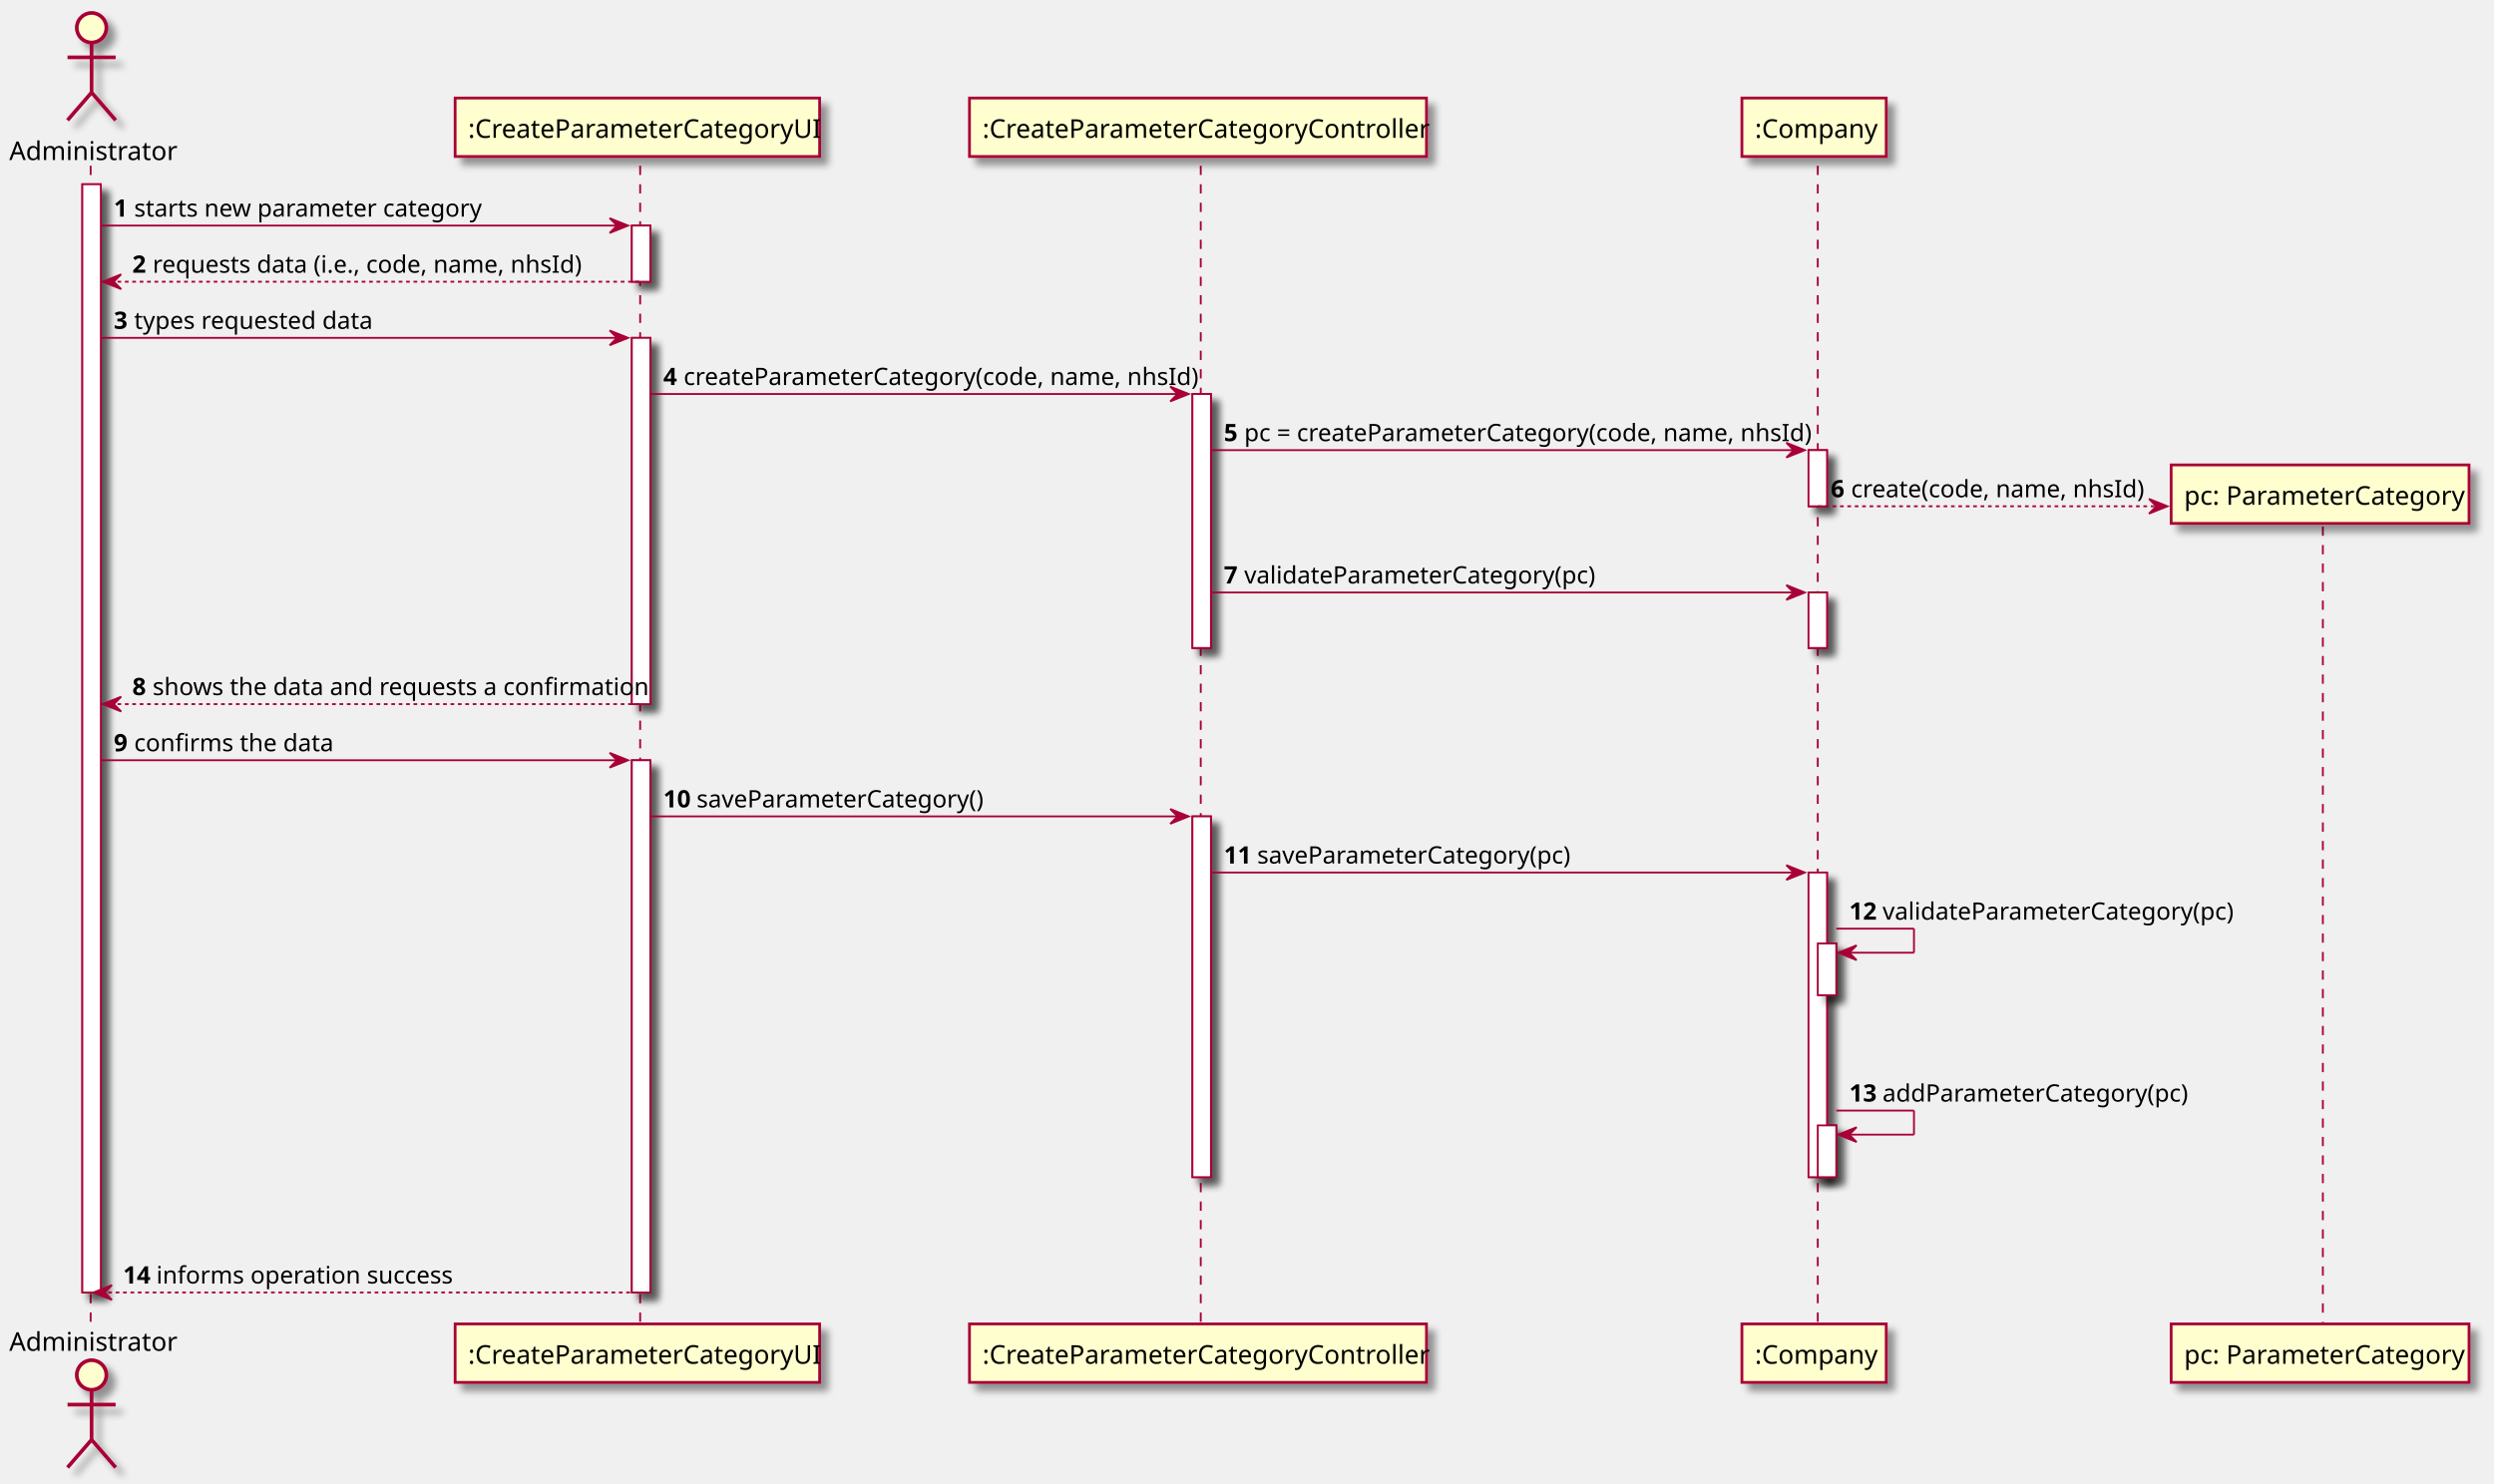
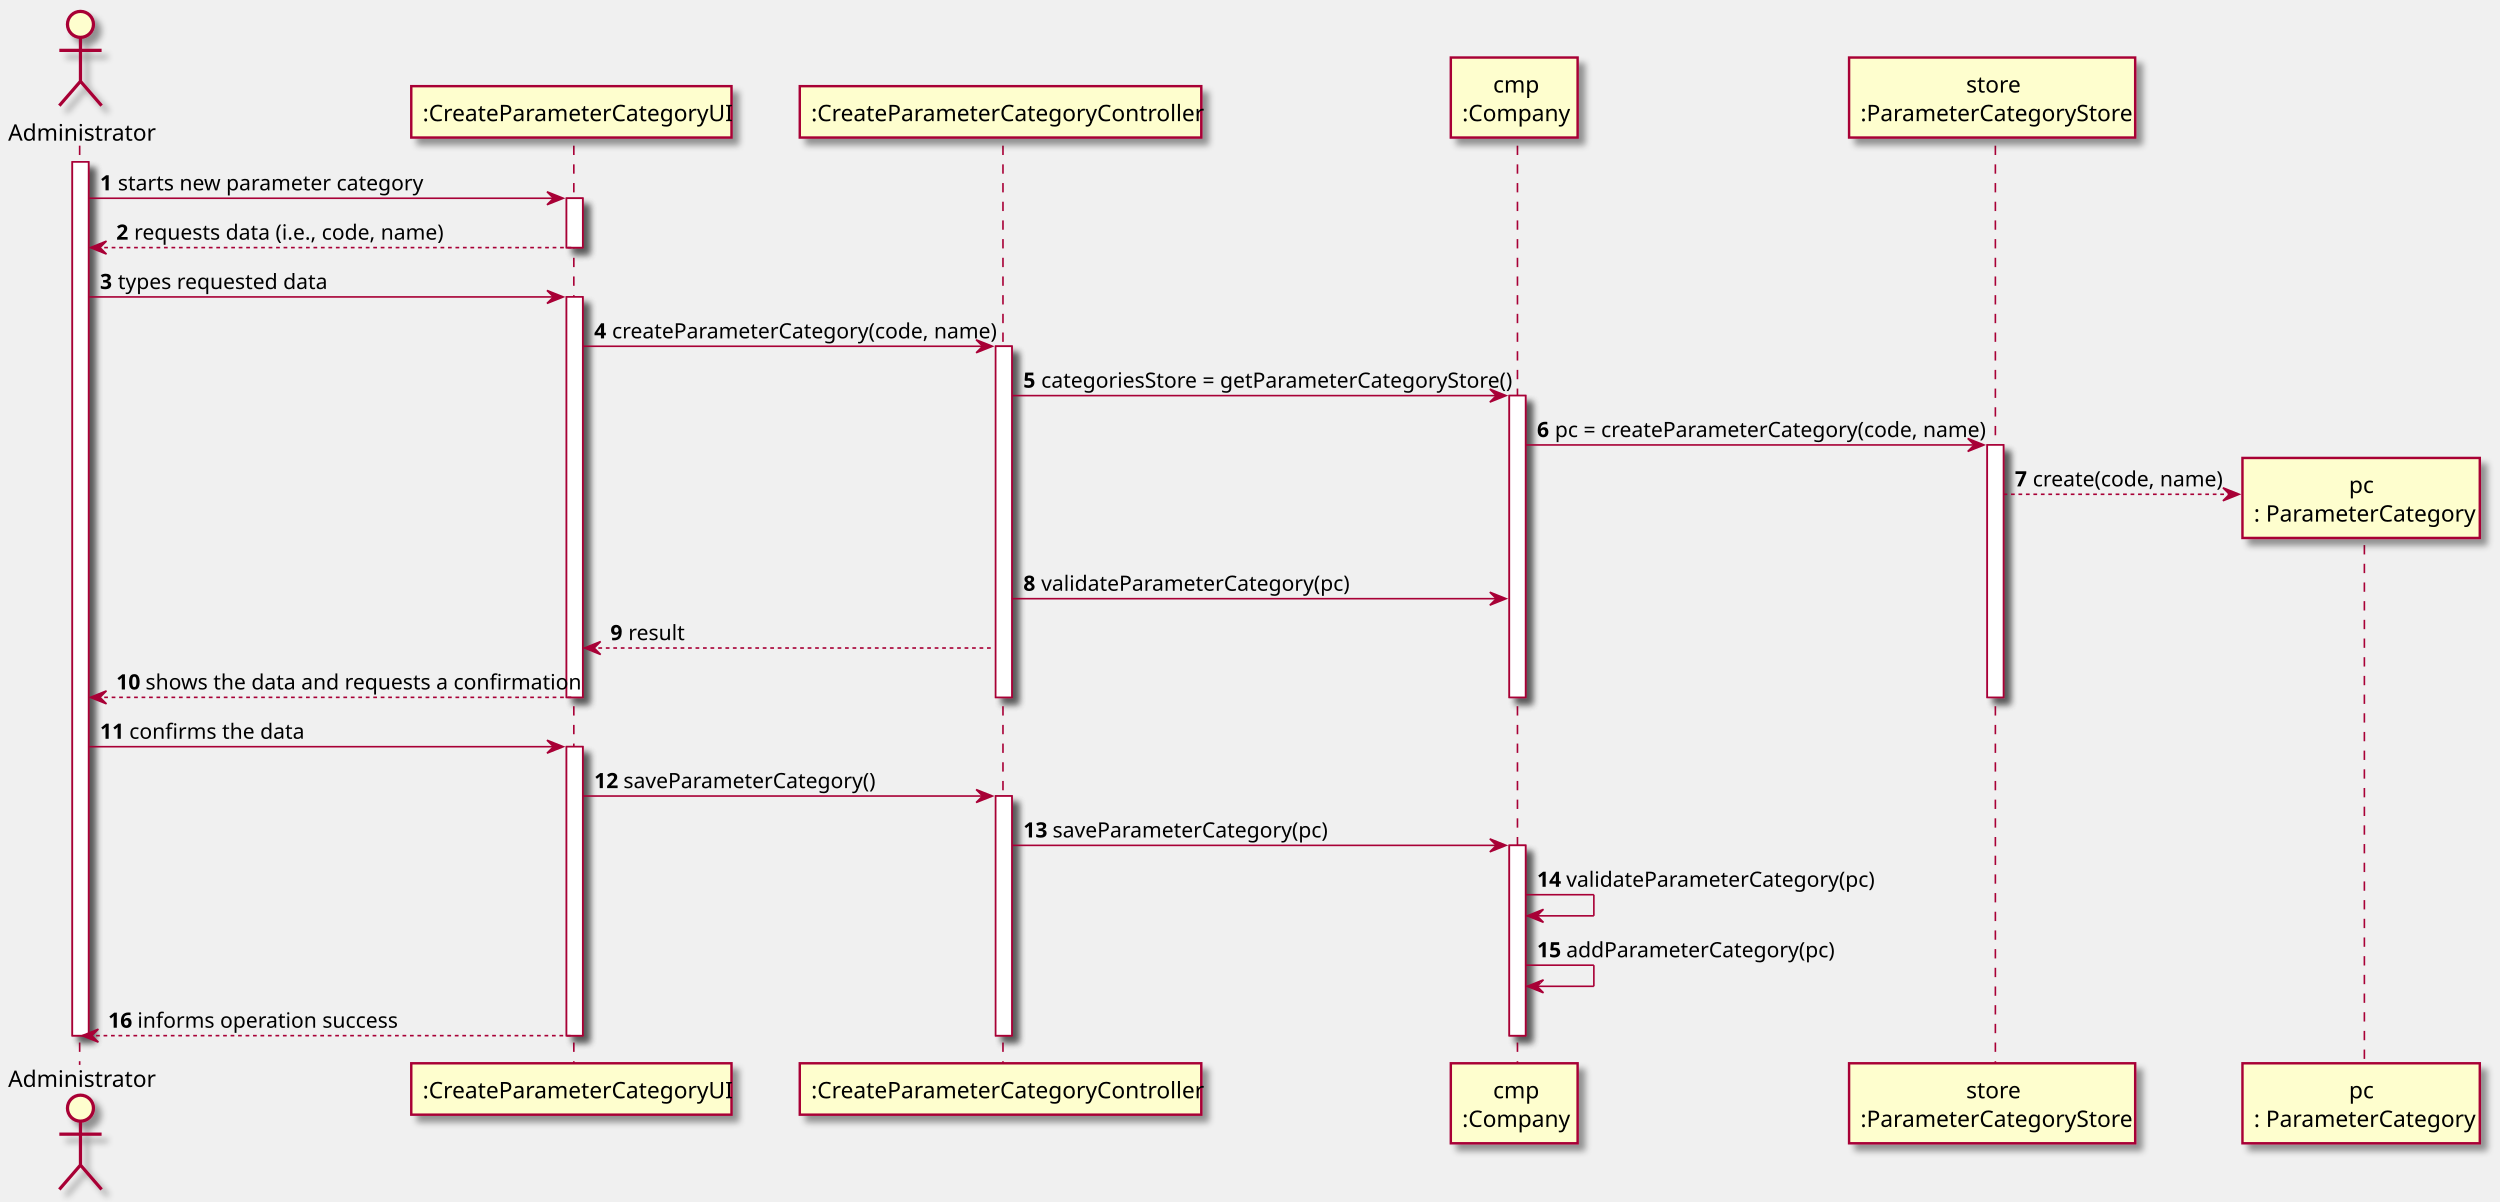
- <svg xmlns="http://www.w3.org/2000/svg" contentScriptType="application/ecmascript" contentStyleType="text/css" height="802px" preserveAspectRatio="none" style="width:1348px;height:802px;" version="1.1" viewBox="0 0 1348 802" width="1348px" zoomAndPan="magnify">
+ <svg xmlns="http://www.w3.org/2000/svg" contentScriptType="application/ecmascript" contentStyleType="text/css" height="643.8px" preserveAspectRatio="none" style="width:1338px;height:643px;" version="1.1" viewBox="0 0 1338 643" width="1338.93px" zoomAndPan="magnify">
  <defs>
-     <filter height="300%" id="f46elcngdau01" width="300%" x="-1" y="-1">
-       <feGaussianBlur result="blurOut" stdDeviation="2.0" />
+     <filter height="300%" id="fpgb0h397v4sw" width="300%" x="-1" y="-1">
+       <feGaussianBlur result="blurOut" stdDeviation="1.74" />
      <feColorMatrix in="blurOut" result="blurOut2" type="matrix" values="0 0 0 0 0 0 0 0 0 0 0 0 0 0 0 0 0 0 .4 0" />
-       <feOffset dx="4.0" dy="4.0" in="blurOut2" result="blurOut3" />
+       <feOffset dx="3.48" dy="3.48" in="blurOut2" result="blurOut3" />
      <feBlend in="SourceGraphic" in2="blurOut3" mode="normal" />
    </filter>
  </defs>
  <g>
-     <rect fill="#FFFFFF" filter="url(#f46elcngdau01)" height="599.18" style="stroke:#A80036;stroke-width:1.0;" width="10" x="44.5" y="99.609" />
-     <rect fill="#FFFFFF" filter="url(#f46elcngdau01)" height="30.352" style="stroke:#A80036;stroke-width:1.0;" width="10" x="341.5" y="121.961" />
-     <rect fill="#FFFFFF" filter="url(#f46elcngdau01)" height="198.016" style="stroke:#A80036;stroke-width:1.0;" width="10" x="341.5" y="182.664" />
-     <rect fill="#FFFFFF" filter="url(#f46elcngdau01)" height="287.758" style="stroke:#A80036;stroke-width:1.0;" width="10" x="341.5" y="411.031" />
-     <rect fill="#FFFFFF" filter="url(#f46elcngdau01)" height="137.312" style="stroke:#A80036;stroke-width:1.0;" width="10" x="644.5" y="213.016" />
-     <rect fill="#FFFFFF" filter="url(#f46elcngdau01)" height="195.055" style="stroke:#A80036;stroke-width:1.0;" width="10" x="644.5" y="441.383" />
-     <rect fill="#FFFFFF" filter="url(#f46elcngdau01)" height="30.352" style="stroke:#A80036;stroke-width:1.0;" width="10" x="977.5" y="243.367" />
-     <rect fill="#FFFFFF" filter="url(#f46elcngdau01)" height="30" style="stroke:#A80036;stroke-width:1.0;" width="10" x="977.5" y="320.328" />
-     <rect fill="#FFFFFF" filter="url(#f46elcngdau01)" height="164.703" style="stroke:#A80036;stroke-width:1.0;" width="10" x="977.5" y="471.734" />
-     <rect fill="#FFFFFF" filter="url(#f46elcngdau01)" height="28" style="stroke:#A80036;stroke-width:1.0;" width="10" x="982.5" y="510.086" />
-     <rect fill="#FFFFFF" filter="url(#f46elcngdau01)" height="28" style="stroke:#A80036;stroke-width:1.0;" width="10" x="982.5" y="608.438" />
-     <line style="stroke:#A80036;stroke-width:1.0;stroke-dasharray:5.0,5.0;" x1="49" x2="49" y1="89.609" y2="716.789" />
-     <line style="stroke:#A80036;stroke-width:1.0;stroke-dasharray:5.0,5.0;" x1="346" x2="346" y1="89.609" y2="716.789" />
-     <line style="stroke:#A80036;stroke-width:1.0;stroke-dasharray:5.0,5.0;" x1="649" x2="649" y1="89.609" y2="716.789" />
-     <line style="stroke:#A80036;stroke-width:1.0;stroke-dasharray:5.0,5.0;" x1="982.5" x2="982.5" y1="89.609" y2="716.789" />
-     <line style="stroke:#A80036;stroke-width:1.0;stroke-dasharray:5.0,5.0;" x1="1255.5" x2="1255.5" y1="284.672" y2="716.789" />
-     <text fill="#000000" font-family="sans-serif" font-size="14" lengthAdjust="spacing" textLength="83" x="5" y="86.533">Administrator</text>
-     <ellipse cx="49.5" cy="15" fill="#FEFECE" filter="url(#f46elcngdau01)" rx="8" ry="8" style="stroke:#A80036;stroke-width:2.0;" />
-     <path d="M49.5,23 L49.5,50 M36.5,31 L62.5,31 M49.5,50 L36.5,65 M49.5,50 L62.5,65 " fill="none" filter="url(#f46elcngdau01)" style="stroke:#A80036;stroke-width:2.0;" />
-     <text fill="#000000" font-family="sans-serif" font-size="14" lengthAdjust="spacing" textLength="83" x="5" y="730.322">Administrator</text>
-     <ellipse cx="49.5" cy="743.398" fill="#FEFECE" filter="url(#f46elcngdau01)" rx="8" ry="8" style="stroke:#A80036;stroke-width:2.0;" />
-     <path d="M49.5,751.398 L49.5,778.398 M36.5,759.398 L62.5,759.398 M49.5,778.398 L36.5,793.398 M49.5,778.398 L62.5,793.398 " fill="none" filter="url(#f46elcngdau01)" style="stroke:#A80036;stroke-width:2.0;" />
-     <rect fill="#FEFECE" filter="url(#f46elcngdau01)" height="31.609" style="stroke:#A80036;stroke-width:1.5;" width="197" x="246" y="53" />
-     <text fill="#000000" font-family="sans-serif" font-size="14" lengthAdjust="spacing" textLength="183" x="253" y="74.533">:CreateParameterCategoryUI</text>
-     <rect fill="#FEFECE" filter="url(#f46elcngdau01)" height="31.609" style="stroke:#A80036;stroke-width:1.5;" width="197" x="246" y="715.789" />
-     <text fill="#000000" font-family="sans-serif" font-size="14" lengthAdjust="spacing" textLength="183" x="253" y="737.322">:CreateParameterCategoryUI</text>
-     <rect fill="#FEFECE" filter="url(#f46elcngdau01)" height="31.609" style="stroke:#A80036;stroke-width:1.5;" width="247" x="524" y="53" />
-     <text fill="#000000" font-family="sans-serif" font-size="14" lengthAdjust="spacing" textLength="233" x="531" y="74.533">:CreateParameterCategoryController</text>
-     <rect fill="#FEFECE" filter="url(#f46elcngdau01)" height="31.609" style="stroke:#A80036;stroke-width:1.5;" width="247" x="524" y="715.789" />
-     <text fill="#000000" font-family="sans-serif" font-size="14" lengthAdjust="spacing" textLength="233" x="531" y="737.322">:CreateParameterCategoryController</text>
-     <rect fill="#FEFECE" filter="url(#f46elcngdau01)" height="31.609" style="stroke:#A80036;stroke-width:1.5;" width="78" x="941.5" y="53" />
-     <text fill="#000000" font-family="sans-serif" font-size="14" lengthAdjust="spacing" textLength="64" x="948.5" y="74.533">:Company</text>
-     <rect fill="#FEFECE" filter="url(#f46elcngdau01)" height="31.609" style="stroke:#A80036;stroke-width:1.5;" width="78" x="941.5" y="715.789" />
-     <text fill="#000000" font-family="sans-serif" font-size="14" lengthAdjust="spacing" textLength="64" x="948.5" y="737.322">:Company</text>
-     <rect fill="#FEFECE" filter="url(#f46elcngdau01)" height="31.609" style="stroke:#A80036;stroke-width:1.5;" width="161" x="1173.5" y="715.789" />
-     <text fill="#000000" font-family="sans-serif" font-size="14" lengthAdjust="spacing" textLength="147" x="1180.5" y="737.322">pc: ParameterCategory</text>
-     <rect fill="#FFFFFF" filter="url(#f46elcngdau01)" height="599.18" style="stroke:#A80036;stroke-width:1.0;" width="10" x="44.5" y="99.609" />
-     <rect fill="#FFFFFF" filter="url(#f46elcngdau01)" height="30.352" style="stroke:#A80036;stroke-width:1.0;" width="10" x="341.5" y="121.961" />
-     <rect fill="#FFFFFF" filter="url(#f46elcngdau01)" height="198.016" style="stroke:#A80036;stroke-width:1.0;" width="10" x="341.5" y="182.664" />
-     <rect fill="#FFFFFF" filter="url(#f46elcngdau01)" height="287.758" style="stroke:#A80036;stroke-width:1.0;" width="10" x="341.5" y="411.031" />
-     <rect fill="#FFFFFF" filter="url(#f46elcngdau01)" height="137.312" style="stroke:#A80036;stroke-width:1.0;" width="10" x="644.5" y="213.016" />
-     <rect fill="#FFFFFF" filter="url(#f46elcngdau01)" height="195.055" style="stroke:#A80036;stroke-width:1.0;" width="10" x="644.5" y="441.383" />
-     <rect fill="#FFFFFF" filter="url(#f46elcngdau01)" height="30.352" style="stroke:#A80036;stroke-width:1.0;" width="10" x="977.5" y="243.367" />
-     <rect fill="#FFFFFF" filter="url(#f46elcngdau01)" height="30" style="stroke:#A80036;stroke-width:1.0;" width="10" x="977.5" y="320.328" />
-     <rect fill="#FFFFFF" filter="url(#f46elcngdau01)" height="164.703" style="stroke:#A80036;stroke-width:1.0;" width="10" x="977.5" y="471.734" />
-     <rect fill="#FFFFFF" filter="url(#f46elcngdau01)" height="28" style="stroke:#A80036;stroke-width:1.0;" width="10" x="982.5" y="510.086" />
-     <rect fill="#FFFFFF" filter="url(#f46elcngdau01)" height="28" style="stroke:#A80036;stroke-width:1.0;" width="10" x="982.5" y="608.438" />
-     <polygon fill="#A80036" points="329.5,117.961,339.5,121.961,329.5,125.961,333.5,121.961" style="stroke:#A80036;stroke-width:1.0;" />
-     <line style="stroke:#A80036;stroke-width:1.0;" x1="54.5" x2="335.5" y1="121.961" y2="121.961" />
-     <text fill="#000000" font-family="sans-serif" font-size="13" font-weight="bold" lengthAdjust="spacing" textLength="7" x="61.5" y="117.105">1</text>
-     <text fill="#000000" font-family="sans-serif" font-size="13" lengthAdjust="spacing" textLength="176" x="72.5" y="117.105">starts new parameter category</text>
-     <polygon fill="#A80036" points="65.5,148.312,55.5,152.312,65.5,156.312,61.5,152.312" style="stroke:#A80036;stroke-width:1.0;" />
-     <line style="stroke:#A80036;stroke-width:1.0;stroke-dasharray:2.0,2.0;" x1="59.5" x2="345.5" y1="152.312" y2="152.312" />
-     <text fill="#000000" font-family="sans-serif" font-size="13" font-weight="bold" lengthAdjust="spacing" textLength="7" x="71.5" y="147.456">2</text>
-     <text fill="#000000" font-family="sans-serif" font-size="13" lengthAdjust="spacing" textLength="224" x="82.5" y="147.456">requests data (i.e., code, name, nhsId)</text>
-     <polygon fill="#A80036" points="329.5,178.664,339.5,182.664,329.5,186.664,333.5,182.664" style="stroke:#A80036;stroke-width:1.0;" />
-     <line style="stroke:#A80036;stroke-width:1.0;" x1="54.5" x2="335.5" y1="182.664" y2="182.664" />
-     <text fill="#000000" font-family="sans-serif" font-size="13" font-weight="bold" lengthAdjust="spacing" textLength="7" x="61.5" y="177.808">3</text>
-     <text fill="#000000" font-family="sans-serif" font-size="13" lengthAdjust="spacing" textLength="122" x="72.5" y="177.808">types requested data</text>
-     <polygon fill="#A80036" points="632.5,209.016,642.5,213.016,632.5,217.016,636.5,213.016" style="stroke:#A80036;stroke-width:1.0;" />
-     <line style="stroke:#A80036;stroke-width:1.0;" x1="351.5" x2="638.5" y1="213.016" y2="213.016" />
-     <text fill="#000000" font-family="sans-serif" font-size="13" font-weight="bold" lengthAdjust="spacing" textLength="7" x="358.5" y="208.159">4</text>
-     <text fill="#000000" font-family="sans-serif" font-size="13" lengthAdjust="spacing" textLength="263" x="369.5" y="208.159">createParameterCategory(code, name, nhsId)</text>
-     <polygon fill="#A80036" points="965.5,239.367,975.5,243.367,965.5,247.367,969.5,243.367" style="stroke:#A80036;stroke-width:1.0;" />
-     <line style="stroke:#A80036;stroke-width:1.0;" x1="654.5" x2="971.5" y1="243.367" y2="243.367" />
-     <text fill="#000000" font-family="sans-serif" font-size="13" font-weight="bold" lengthAdjust="spacing" textLength="7" x="661.5" y="238.511">5</text>
-     <text fill="#000000" font-family="sans-serif" font-size="13" lengthAdjust="spacing" textLength="293" x="672.5" y="238.511">pc = createParameterCategory(code, name, nhsId)</text>
-     <polygon fill="#A80036" points="1161.5,269.719,1171.5,273.719,1161.5,277.719,1165.5,273.719" style="stroke:#A80036;stroke-width:1.0;" />
-     <line style="stroke:#A80036;stroke-width:1.0;stroke-dasharray:2.0,2.0;" x1="982.5" x2="1167.5" y1="273.719" y2="273.719" />
-     <text fill="#000000" font-family="sans-serif" font-size="13" font-weight="bold" lengthAdjust="spacing" textLength="7" x="989.5" y="268.862">6</text>
-     <text fill="#000000" font-family="sans-serif" font-size="13" lengthAdjust="spacing" textLength="151" x="1000.5" y="268.862">create(code, name, nhsId)</text>
-     <rect fill="#FEFECE" filter="url(#f46elcngdau01)" height="31.609" style="stroke:#A80036;stroke-width:1.5;" width="161" x="1173.5" y="251.367" />
-     <text fill="#000000" font-family="sans-serif" font-size="14" lengthAdjust="spacing" textLength="147" x="1180.5" y="272.9">pc: ParameterCategory</text>
-     <polygon fill="#A80036" points="965.5,316.328,975.5,320.328,965.5,324.328,969.5,320.328" style="stroke:#A80036;stroke-width:1.0;" />
-     <line style="stroke:#A80036;stroke-width:1.0;" x1="654.5" x2="971.5" y1="320.328" y2="320.328" />
-     <text fill="#000000" font-family="sans-serif" font-size="13" font-weight="bold" lengthAdjust="spacing" textLength="7" x="661.5" y="315.472">7</text>
-     <text fill="#000000" font-family="sans-serif" font-size="13" lengthAdjust="spacing" textLength="177" x="672.5" y="315.472">validateParameterCategory(pc)</text>
-     <polygon fill="#A80036" points="65.5,376.68,55.5,380.68,65.5,384.68,61.5,380.68" style="stroke:#A80036;stroke-width:1.0;" />
-     <line style="stroke:#A80036;stroke-width:1.0;stroke-dasharray:2.0,2.0;" x1="59.5" x2="345.5" y1="380.68" y2="380.68" />
-     <text fill="#000000" font-family="sans-serif" font-size="13" font-weight="bold" lengthAdjust="spacing" textLength="7" x="71.5" y="375.823">8</text>
-     <text fill="#000000" font-family="sans-serif" font-size="13" lengthAdjust="spacing" textLength="252" x="82.5" y="375.823">shows the data and requests a confirmation</text>
-     <polygon fill="#A80036" points="329.5,407.031,339.5,411.031,329.5,415.031,333.5,411.031" style="stroke:#A80036;stroke-width:1.0;" />
-     <line style="stroke:#A80036;stroke-width:1.0;" x1="54.5" x2="335.5" y1="411.031" y2="411.031" />
-     <text fill="#000000" font-family="sans-serif" font-size="13" font-weight="bold" lengthAdjust="spacing" textLength="7" x="61.5" y="406.175">9</text>
-     <text fill="#000000" font-family="sans-serif" font-size="13" lengthAdjust="spacing" textLength="100" x="72.5" y="406.175">confirms the data</text>
-     <polygon fill="#A80036" points="632.5,437.383,642.5,441.383,632.5,445.383,636.5,441.383" style="stroke:#A80036;stroke-width:1.0;" />
-     <line style="stroke:#A80036;stroke-width:1.0;" x1="351.5" x2="638.5" y1="441.383" y2="441.383" />
-     <text fill="#000000" font-family="sans-serif" font-size="13" font-weight="bold" lengthAdjust="spacing" textLength="14" x="358.5" y="436.526">10</text>
-     <text fill="#000000" font-family="sans-serif" font-size="13" lengthAdjust="spacing" textLength="146" x="376.5" y="436.526">saveParameterCategory()</text>
-     <polygon fill="#A80036" points="965.5,467.734,975.5,471.734,965.5,475.734,969.5,471.734" style="stroke:#A80036;stroke-width:1.0;" />
-     <line style="stroke:#A80036;stroke-width:1.0;" x1="654.5" x2="971.5" y1="471.734" y2="471.734" />
-     <text fill="#000000" font-family="sans-serif" font-size="13" font-weight="bold" lengthAdjust="spacing" textLength="14" x="661.5" y="466.878">11</text>
-     <text fill="#000000" font-family="sans-serif" font-size="13" lengthAdjust="spacing" textLength="160" x="679.5" y="466.878">saveParameterCategory(pc)</text>
-     <line style="stroke:#A80036;stroke-width:1.0;" x1="992.5" x2="1034.5" y1="502.086" y2="502.086" />
-     <line style="stroke:#A80036;stroke-width:1.0;" x1="1034.5" x2="1034.5" y1="502.086" y2="515.086" />
-     <line style="stroke:#A80036;stroke-width:1.0;" x1="993.5" x2="1034.5" y1="515.086" y2="515.086" />
-     <polygon fill="#A80036" points="1003.5,511.086,993.5,515.086,1003.5,519.086,999.5,515.086" style="stroke:#A80036;stroke-width:1.0;" />
-     <text fill="#000000" font-family="sans-serif" font-size="13" font-weight="bold" lengthAdjust="spacing" textLength="14" x="999.5" y="497.229">12</text>
-     <text fill="#000000" font-family="sans-serif" font-size="13" lengthAdjust="spacing" textLength="177" x="1017.5" y="497.229">validateParameterCategory(pc)</text>
-     <line style="stroke:#A80036;stroke-width:1.0;" x1="992.5" x2="1034.5" y1="600.438" y2="600.438" />
-     <line style="stroke:#A80036;stroke-width:1.0;" x1="1034.5" x2="1034.5" y1="600.438" y2="613.438" />
-     <line style="stroke:#A80036;stroke-width:1.0;" x1="993.5" x2="1034.5" y1="613.438" y2="613.438" />
-     <polygon fill="#A80036" points="1003.5,609.438,993.5,613.438,1003.5,617.438,999.5,613.438" style="stroke:#A80036;stroke-width:1.0;" />
-     <text fill="#000000" font-family="sans-serif" font-size="13" font-weight="bold" lengthAdjust="spacing" textLength="14" x="999.5" y="595.581">13</text>
-     <text fill="#000000" font-family="sans-serif" font-size="13" lengthAdjust="spacing" textLength="155" x="1017.5" y="595.581">addParameterCategory(pc)</text>
-     <polygon fill="#A80036" points="60.5,694.789,50.5,698.789,60.5,702.789,56.5,698.789" style="stroke:#A80036;stroke-width:1.0;" />
-     <line style="stroke:#A80036;stroke-width:1.0;stroke-dasharray:2.0,2.0;" x1="54.5" x2="345.5" y1="698.789" y2="698.789" />
-     <text fill="#000000" font-family="sans-serif" font-size="13" font-weight="bold" lengthAdjust="spacing" textLength="14" x="66.5" y="693.933">14</text>
-     <text fill="#000000" font-family="sans-serif" font-size="13" lengthAdjust="spacing" textLength="152" x="84.5" y="693.933">informs operation success</text>
+     <rect fill="#FFFFFF" filter="url(#fpgb0h397v4sw)" height="467.618" style="stroke:#A80036;stroke-width:0.87;" width="8.7" x="38.715" y="86.66" />
+     <rect fill="#FFFFFF" filter="url(#fpgb0h397v4sw)" height="26.406" style="stroke:#A80036;stroke-width:0.87;" width="8.7" x="303.195" y="106.106" />
+     <rect fill="#FFFFFF" filter="url(#fpgb0h397v4sw)" height="214.305" style="stroke:#A80036;stroke-width:0.87;" width="8.7" x="303.195" y="158.918" />
+     <rect fill="#FFFFFF" filter="url(#fpgb0h397v4sw)" height="154.649" style="stroke:#A80036;stroke-width:0.87;" width="8.7" x="303.195" y="399.629" />
+     <rect fill="#FFFFFF" filter="url(#fpgb0h397v4sw)" height="187.9" style="stroke:#A80036;stroke-width:0.87;" width="8.7" x="532.875" y="185.324" />
+     <rect fill="#FFFFFF" filter="url(#fpgb0h397v4sw)" height="128.243" style="stroke:#A80036;stroke-width:0.87;" width="8.7" x="532.875" y="426.035" />
+     <rect fill="#FFFFFF" filter="url(#fpgb0h397v4sw)" height="161.494" style="stroke:#A80036;stroke-width:0.87;" width="8.7" x="807.795" y="211.73" />
+     <rect fill="#FFFFFF" filter="url(#fpgb0h397v4sw)" height="101.838" style="stroke:#A80036;stroke-width:0.87;" width="8.7" x="807.795" y="452.441" />
+     <rect fill="#FFFFFF" filter="url(#fpgb0h397v4sw)" height="135.088" style="stroke:#A80036;stroke-width:0.87;" width="8.7" x="1063.575" y="238.135" />
+     <line style="stroke:#A80036;stroke-width:0.87;stroke-dasharray:5.0,5.0;" x1="42.63" x2="42.63" y1="77.96" y2="569.938" />
+     <line style="stroke:#A80036;stroke-width:0.87;stroke-dasharray:5.0,5.0;" x1="307.11" x2="307.11" y1="77.96" y2="569.938" />
+     <line style="stroke:#A80036;stroke-width:0.87;stroke-dasharray:5.0,5.0;" x1="536.79" x2="536.79" y1="77.96" y2="569.938" />
+     <line style="stroke:#A80036;stroke-width:0.87;stroke-dasharray:5.0,5.0;" x1="812.145" x2="812.145" y1="77.96" y2="569.938" />
+     <line style="stroke:#A80036;stroke-width:0.87;stroke-dasharray:5.0,5.0;" x1="1067.925" x2="1067.925" y1="77.96" y2="569.938" />
+     <line style="stroke:#A80036;stroke-width:0.87;stroke-dasharray:5.0,5.0;" x1="1265.415" x2="1265.415" y1="281.731" y2="569.938" />
+     <text fill="#000000" font-family="sans-serif" font-size="12.18" lengthAdjust="spacing" textLength="72.21" x="4.35" y="75.284">Administrator</text>
+     <ellipse cx="43.065" cy="13.05" fill="#FEFECE" filter="url(#fpgb0h397v4sw)" rx="6.96" ry="6.96" style="stroke:#A80036;stroke-width:1.74;" />
+     <path d="M43.065,20.01 L43.065,43.5 M31.755,26.97 L54.375,26.97 M43.065,43.5 L31.755,56.55 M43.065,43.5 L54.375,56.55 " fill="none" filter="url(#fpgb0h397v4sw)" style="stroke:#A80036;stroke-width:1.74;" />
+     <text fill="#000000" font-family="sans-serif" font-size="12.18" lengthAdjust="spacing" textLength="72.21" x="4.35" y="581.712">Administrator</text>
+     <ellipse cx="43.065" cy="593.088" fill="#FEFECE" filter="url(#fpgb0h397v4sw)" rx="6.96" ry="6.96" style="stroke:#A80036;stroke-width:1.74;" />
+     <path d="M43.065,600.048 L43.065,623.538 M31.755,607.009 L54.375,607.009 M43.065,623.538 L31.755,636.588 M43.065,623.538 L54.375,636.588 " fill="none" filter="url(#fpgb0h397v4sw)" style="stroke:#A80036;stroke-width:1.74;" />
+     <rect fill="#FEFECE" filter="url(#fpgb0h397v4sw)" height="27.5" style="stroke:#A80036;stroke-width:1.305;" width="171.39" x="220.11" y="46.11" />
+     <text fill="#000000" font-family="sans-serif" font-size="12.18" lengthAdjust="spacing" textLength="159.21" x="226.2" y="64.844">:CreateParameterCategoryUI</text>
+     <rect fill="#FEFECE" filter="url(#fpgb0h397v4sw)" height="27.5" style="stroke:#A80036;stroke-width:1.305;" width="171.39" x="220.11" y="569.068" />
+     <text fill="#000000" font-family="sans-serif" font-size="12.18" lengthAdjust="spacing" textLength="159.21" x="226.2" y="587.802">:CreateParameterCategoryUI</text>
+     <rect fill="#FEFECE" filter="url(#fpgb0h397v4sw)" height="27.5" style="stroke:#A80036;stroke-width:1.305;" width="214.89" x="428.04" y="46.11" />
+     <text fill="#000000" font-family="sans-serif" font-size="12.18" lengthAdjust="spacing" textLength="202.71" x="434.13" y="64.844">:CreateParameterCategoryController</text>
+     <rect fill="#FEFECE" filter="url(#fpgb0h397v4sw)" height="27.5" style="stroke:#A80036;stroke-width:1.305;" width="214.89" x="428.04" y="569.068" />
+     <text fill="#000000" font-family="sans-serif" font-size="12.18" lengthAdjust="spacing" textLength="202.71" x="434.13" y="587.802">:CreateParameterCategoryController</text>
+     <rect fill="#FEFECE" filter="url(#fpgb0h397v4sw)" height="42.82" style="stroke:#A80036;stroke-width:1.305;" width="67.86" x="776.475" y="30.79" />
+     <text fill="#000000" font-family="sans-serif" font-size="12.18" lengthAdjust="spacing" textLength="22.62" x="799.095" y="49.524">cmp</text>
+     <text fill="#000000" font-family="sans-serif" font-size="12.18" lengthAdjust="spacing" textLength="55.68" x="782.565" y="64.844">:Company</text>
+     <rect fill="#FEFECE" filter="url(#fpgb0h397v4sw)" height="42.82" style="stroke:#A80036;stroke-width:1.305;" width="67.86" x="776.475" y="569.068" />
+     <text fill="#000000" font-family="sans-serif" font-size="12.18" lengthAdjust="spacing" textLength="22.62" x="799.095" y="587.802">cmp</text>
+     <text fill="#000000" font-family="sans-serif" font-size="12.18" lengthAdjust="spacing" textLength="55.68" x="782.565" y="603.122">:Company</text>
+     <rect fill="#FEFECE" filter="url(#fpgb0h397v4sw)" height="42.82" style="stroke:#A80036;stroke-width:1.305;" width="153.12" x="989.625" y="30.79" />
+     <text fill="#000000" font-family="sans-serif" font-size="12.18" lengthAdjust="spacing" textLength="27.84" x="1052.265" y="49.524">store</text>
+     <text fill="#000000" font-family="sans-serif" font-size="12.18" lengthAdjust="spacing" textLength="140.94" x="995.715" y="64.844">:ParameterCategoryStore</text>
+     <rect fill="#FEFECE" filter="url(#fpgb0h397v4sw)" height="42.82" style="stroke:#A80036;stroke-width:1.305;" width="153.12" x="989.625" y="569.068" />
+     <text fill="#000000" font-family="sans-serif" font-size="12.18" lengthAdjust="spacing" textLength="27.84" x="1052.265" y="587.802">store</text>
+     <text fill="#000000" font-family="sans-serif" font-size="12.18" lengthAdjust="spacing" textLength="140.94" x="995.715" y="603.122">:ParameterCategoryStore</text>
+     <rect fill="#FEFECE" filter="url(#fpgb0h397v4sw)" height="42.82" style="stroke:#A80036;stroke-width:1.305;" width="127.02" x="1200.165" y="569.068" />
+     <text fill="#000000" font-family="sans-serif" font-size="12.18" lengthAdjust="spacing" textLength="13.05" x="1257.15" y="587.802">pc</text>
+     <text fill="#000000" font-family="sans-serif" font-size="12.18" lengthAdjust="spacing" textLength="114.84" x="1206.255" y="603.122">: ParameterCategory</text>
+     <rect fill="#FFFFFF" filter="url(#fpgb0h397v4sw)" height="467.618" style="stroke:#A80036;stroke-width:0.87;" width="8.7" x="38.715" y="86.66" />
+     <rect fill="#FFFFFF" filter="url(#fpgb0h397v4sw)" height="26.406" style="stroke:#A80036;stroke-width:0.87;" width="8.7" x="303.195" y="106.106" />
+     <rect fill="#FFFFFF" filter="url(#fpgb0h397v4sw)" height="214.305" style="stroke:#A80036;stroke-width:0.87;" width="8.7" x="303.195" y="158.918" />
+     <rect fill="#FFFFFF" filter="url(#fpgb0h397v4sw)" height="154.649" style="stroke:#A80036;stroke-width:0.87;" width="8.7" x="303.195" y="399.629" />
+     <rect fill="#FFFFFF" filter="url(#fpgb0h397v4sw)" height="187.9" style="stroke:#A80036;stroke-width:0.87;" width="8.7" x="532.875" y="185.324" />
+     <rect fill="#FFFFFF" filter="url(#fpgb0h397v4sw)" height="128.243" style="stroke:#A80036;stroke-width:0.87;" width="8.7" x="532.875" y="426.035" />
+     <rect fill="#FFFFFF" filter="url(#fpgb0h397v4sw)" height="161.494" style="stroke:#A80036;stroke-width:0.87;" width="8.7" x="807.795" y="211.73" />
+     <rect fill="#FFFFFF" filter="url(#fpgb0h397v4sw)" height="101.838" style="stroke:#A80036;stroke-width:0.87;" width="8.7" x="807.795" y="452.441" />
+     <rect fill="#FFFFFF" filter="url(#fpgb0h397v4sw)" height="135.088" style="stroke:#A80036;stroke-width:0.87;" width="8.7" x="1063.575" y="238.135" />
+     <polygon fill="#A80036" points="292.755,102.626,301.455,106.106,292.755,109.586,296.235,106.106" style="stroke:#A80036;stroke-width:0.87;" />
+     <line style="stroke:#A80036;stroke-width:0.87;" x1="47.415" x2="297.975" y1="106.106" y2="106.106" />
+     <text fill="#000000" font-family="sans-serif" font-size="11.31" font-weight="bold" lengthAdjust="spacing" textLength="6.09" x="53.505" y="101.881">1</text>
+     <text fill="#000000" font-family="sans-serif" font-size="11.31" lengthAdjust="spacing" textLength="153.12" x="63.075" y="101.881">starts new parameter category</text>
+     <polygon fill="#A80036" points="56.985,129.032,48.285,132.512,56.985,135.992,53.505,132.512" style="stroke:#A80036;stroke-width:0.87;" />
+     <line style="stroke:#A80036;stroke-width:0.87;stroke-dasharray:2.0,2.0;" x1="51.765" x2="306.675" y1="132.512" y2="132.512" />
+     <text fill="#000000" font-family="sans-serif" font-size="11.31" font-weight="bold" lengthAdjust="spacing" textLength="6.09" x="62.205" y="128.287">2</text>
+     <text fill="#000000" font-family="sans-serif" font-size="11.31" lengthAdjust="spacing" textLength="160.95" x="71.775" y="128.287">requests data (i.e., code, name)</text>
+     <polygon fill="#A80036" points="292.755,155.438,301.455,158.918,292.755,162.398,296.235,158.918" style="stroke:#A80036;stroke-width:0.87;" />
+     <line style="stroke:#A80036;stroke-width:0.87;" x1="47.415" x2="297.975" y1="158.918" y2="158.918" />
+     <text fill="#000000" font-family="sans-serif" font-size="11.31" font-weight="bold" lengthAdjust="spacing" textLength="6.09" x="53.505" y="154.693">3</text>
+     <text fill="#000000" font-family="sans-serif" font-size="11.31" lengthAdjust="spacing" textLength="106.14" x="63.075" y="154.693">types requested data</text>
+     <polygon fill="#A80036" points="522.435,181.844,531.135,185.324,522.435,188.804,525.915,185.324" style="stroke:#A80036;stroke-width:0.87;" />
+     <line style="stroke:#A80036;stroke-width:0.87;" x1="311.895" x2="527.655" y1="185.324" y2="185.324" />
+     <text fill="#000000" font-family="sans-serif" font-size="11.31" font-weight="bold" lengthAdjust="spacing" textLength="6.09" x="317.985" y="181.099">4</text>
+     <text fill="#000000" font-family="sans-serif" font-size="11.31" lengthAdjust="spacing" textLength="194.88" x="327.555" y="181.099">createParameterCategory(code, name)</text>
+     <polygon fill="#A80036" points="797.355,208.25,806.055,211.73,797.355,215.209,800.835,211.73" style="stroke:#A80036;stroke-width:0.87;" />
+     <line style="stroke:#A80036;stroke-width:0.87;" x1="541.575" x2="802.575" y1="211.73" y2="211.73" />
+     <text fill="#000000" font-family="sans-serif" font-size="11.31" font-weight="bold" lengthAdjust="spacing" textLength="6.09" x="547.665" y="207.504">5</text>
+     <text fill="#000000" font-family="sans-serif" font-size="11.31" lengthAdjust="spacing" textLength="240.12" x="557.235" y="207.504">categoriesStore = getParameterCategoryStore()</text>
+     <polygon fill="#A80036" points="1053.135,234.655,1061.835,238.135,1053.135,241.615,1056.615,238.135" style="stroke:#A80036;stroke-width:0.87;" />
+     <line style="stroke:#A80036;stroke-width:0.87;" x1="816.495" x2="1058.355" y1="238.135" y2="238.135" />
+     <text fill="#000000" font-family="sans-serif" font-size="11.31" font-weight="bold" lengthAdjust="spacing" textLength="6.09" x="822.585" y="233.91">6</text>
+     <text fill="#000000" font-family="sans-serif" font-size="11.31" lengthAdjust="spacing" textLength="220.98" x="832.155" y="233.91">pc = createParameterCategory(code, name)</text>
+     <polygon fill="#A80036" points="1189.725,261.061,1198.425,264.541,1189.725,268.021,1193.205,264.541" style="stroke:#A80036;stroke-width:0.87;" />
+     <line style="stroke:#A80036;stroke-width:0.87;stroke-dasharray:2.0,2.0;" x1="1072.275" x2="1194.945" y1="264.541" y2="264.541" />
+     <text fill="#000000" font-family="sans-serif" font-size="11.31" font-weight="bold" lengthAdjust="spacing" textLength="6.09" x="1078.365" y="260.316">7</text>
+     <text fill="#000000" font-family="sans-serif" font-size="11.31" lengthAdjust="spacing" textLength="97.44" x="1087.935" y="260.316">create(code, name)</text>
+     <rect fill="#FEFECE" filter="url(#fpgb0h397v4sw)" height="42.82" style="stroke:#A80036;stroke-width:1.305;" width="127.02" x="1200.165" y="245.095" />
+     <text fill="#000000" font-family="sans-serif" font-size="12.18" lengthAdjust="spacing" textLength="13.05" x="1257.15" y="263.829">pc</text>
+     <text fill="#000000" font-family="sans-serif" font-size="12.18" lengthAdjust="spacing" textLength="114.84" x="1206.255" y="279.149">: ParameterCategory</text>
+     <polygon fill="#A80036" points="797.355,316.932,806.055,320.411,797.355,323.892,800.835,320.411" style="stroke:#A80036;stroke-width:0.87;" />
+     <line style="stroke:#A80036;stroke-width:0.87;" x1="541.575" x2="802.575" y1="320.411" y2="320.411" />
+     <text fill="#000000" font-family="sans-serif" font-size="11.31" font-weight="bold" lengthAdjust="spacing" textLength="6.09" x="547.665" y="316.186">8</text>
+     <text fill="#000000" font-family="sans-serif" font-size="11.31" lengthAdjust="spacing" textLength="153.99" x="557.235" y="316.186">validateParameterCategory(pc)</text>
+     <polygon fill="#A80036" points="321.465,343.337,312.765,346.817,321.465,350.297,317.985,346.817" style="stroke:#A80036;stroke-width:0.87;" />
+     <line style="stroke:#A80036;stroke-width:0.87;stroke-dasharray:2.0,2.0;" x1="316.245" x2="532.005" y1="346.817" y2="346.817" />
+     <text fill="#000000" font-family="sans-serif" font-size="11.31" font-weight="bold" lengthAdjust="spacing" textLength="6.09" x="326.685" y="342.592">9</text>
+     <text fill="#000000" font-family="sans-serif" font-size="11.31" lengthAdjust="spacing" textLength="27.84" x="336.255" y="342.592">result</text>
+     <polygon fill="#A80036" points="56.985,369.743,48.285,373.223,56.985,376.703,53.505,373.223" style="stroke:#A80036;stroke-width:0.87;" />
+     <line style="stroke:#A80036;stroke-width:0.87;stroke-dasharray:2.0,2.0;" x1="51.765" x2="306.675" y1="373.223" y2="373.223" />
+     <text fill="#000000" font-family="sans-serif" font-size="11.31" font-weight="bold" lengthAdjust="spacing" textLength="12.18" x="62.205" y="368.998">10</text>
+     <text fill="#000000" font-family="sans-serif" font-size="11.31" lengthAdjust="spacing" textLength="219.24" x="77.865" y="368.998">shows the data and requests a confirmation</text>
+     <polygon fill="#A80036" points="292.755,396.149,301.455,399.629,292.755,403.109,296.235,399.629" style="stroke:#A80036;stroke-width:0.87;" />
+     <line style="stroke:#A80036;stroke-width:0.87;" x1="47.415" x2="297.975" y1="399.629" y2="399.629" />
+     <text fill="#000000" font-family="sans-serif" font-size="11.31" font-weight="bold" lengthAdjust="spacing" textLength="12.18" x="53.505" y="395.404">11</text>
+     <text fill="#000000" font-family="sans-serif" font-size="11.31" lengthAdjust="spacing" textLength="87" x="69.165" y="395.404">confirms the data</text>
+     <polygon fill="#A80036" points="522.435,422.555,531.135,426.035,522.435,429.515,525.915,426.035" style="stroke:#A80036;stroke-width:0.87;" />
+     <line style="stroke:#A80036;stroke-width:0.87;" x1="311.895" x2="527.655" y1="426.035" y2="426.035" />
+     <text fill="#000000" font-family="sans-serif" font-size="11.31" font-weight="bold" lengthAdjust="spacing" textLength="12.18" x="317.985" y="421.81">12</text>
+     <text fill="#000000" font-family="sans-serif" font-size="11.31" lengthAdjust="spacing" textLength="127.02" x="333.645" y="421.81">saveParameterCategory()</text>
+     <polygon fill="#A80036" points="797.355,448.961,806.055,452.441,797.355,455.921,800.835,452.441" style="stroke:#A80036;stroke-width:0.87;" />
+     <line style="stroke:#A80036;stroke-width:0.87;" x1="541.575" x2="802.575" y1="452.441" y2="452.441" />
+     <text fill="#000000" font-family="sans-serif" font-size="11.31" font-weight="bold" lengthAdjust="spacing" textLength="12.18" x="547.665" y="448.216">13</text>
+     <text fill="#000000" font-family="sans-serif" font-size="11.31" lengthAdjust="spacing" textLength="139.2" x="563.325" y="448.216">saveParameterCategory(pc)</text>
+     <line style="stroke:#A80036;stroke-width:0.87;" x1="816.495" x2="853.035" y1="478.847" y2="478.847" />
+     <line style="stroke:#A80036;stroke-width:0.87;" x1="853.035" x2="853.035" y1="478.847" y2="490.157" />
+     <line style="stroke:#A80036;stroke-width:0.87;" x1="817.365" x2="853.035" y1="490.157" y2="490.157" />
+     <polygon fill="#A80036" points="826.065,486.677,817.365,490.157,826.065,493.637,822.585,490.157" style="stroke:#A80036;stroke-width:0.87;" />
+     <text fill="#000000" font-family="sans-serif" font-size="11.31" font-weight="bold" lengthAdjust="spacing" textLength="12.18" x="822.585" y="474.622">14</text>
+     <text fill="#000000" font-family="sans-serif" font-size="11.31" lengthAdjust="spacing" textLength="153.99" x="838.245" y="474.622">validateParameterCategory(pc)</text>
+     <line style="stroke:#A80036;stroke-width:0.87;" x1="816.495" x2="853.035" y1="516.562" y2="516.562" />
+     <line style="stroke:#A80036;stroke-width:0.87;" x1="853.035" x2="853.035" y1="516.562" y2="527.872" />
+     <line style="stroke:#A80036;stroke-width:0.87;" x1="817.365" x2="853.035" y1="527.872" y2="527.872" />
+     <polygon fill="#A80036" points="826.065,524.393,817.365,527.872,826.065,531.352,822.585,527.872" style="stroke:#A80036;stroke-width:0.87;" />
+     <text fill="#000000" font-family="sans-serif" font-size="11.31" font-weight="bold" lengthAdjust="spacing" textLength="12.18" x="822.585" y="512.337">15</text>
+     <text fill="#000000" font-family="sans-serif" font-size="11.31" lengthAdjust="spacing" textLength="134.85" x="838.245" y="512.337">addParameterCategory(pc)</text>
+     <polygon fill="#A80036" points="52.635,550.798,43.935,554.278,52.635,557.758,49.155,554.278" style="stroke:#A80036;stroke-width:0.87;" />
+     <line style="stroke:#A80036;stroke-width:0.87;stroke-dasharray:2.0,2.0;" x1="47.415" x2="306.675" y1="554.278" y2="554.278" />
+     <text fill="#000000" font-family="sans-serif" font-size="11.31" font-weight="bold" lengthAdjust="spacing" textLength="12.18" x="57.855" y="550.053">16</text>
+     <text fill="#000000" font-family="sans-serif" font-size="11.31" lengthAdjust="spacing" textLength="132.24" x="73.515" y="550.053">informs operation success</text>
  </g>
</svg>
